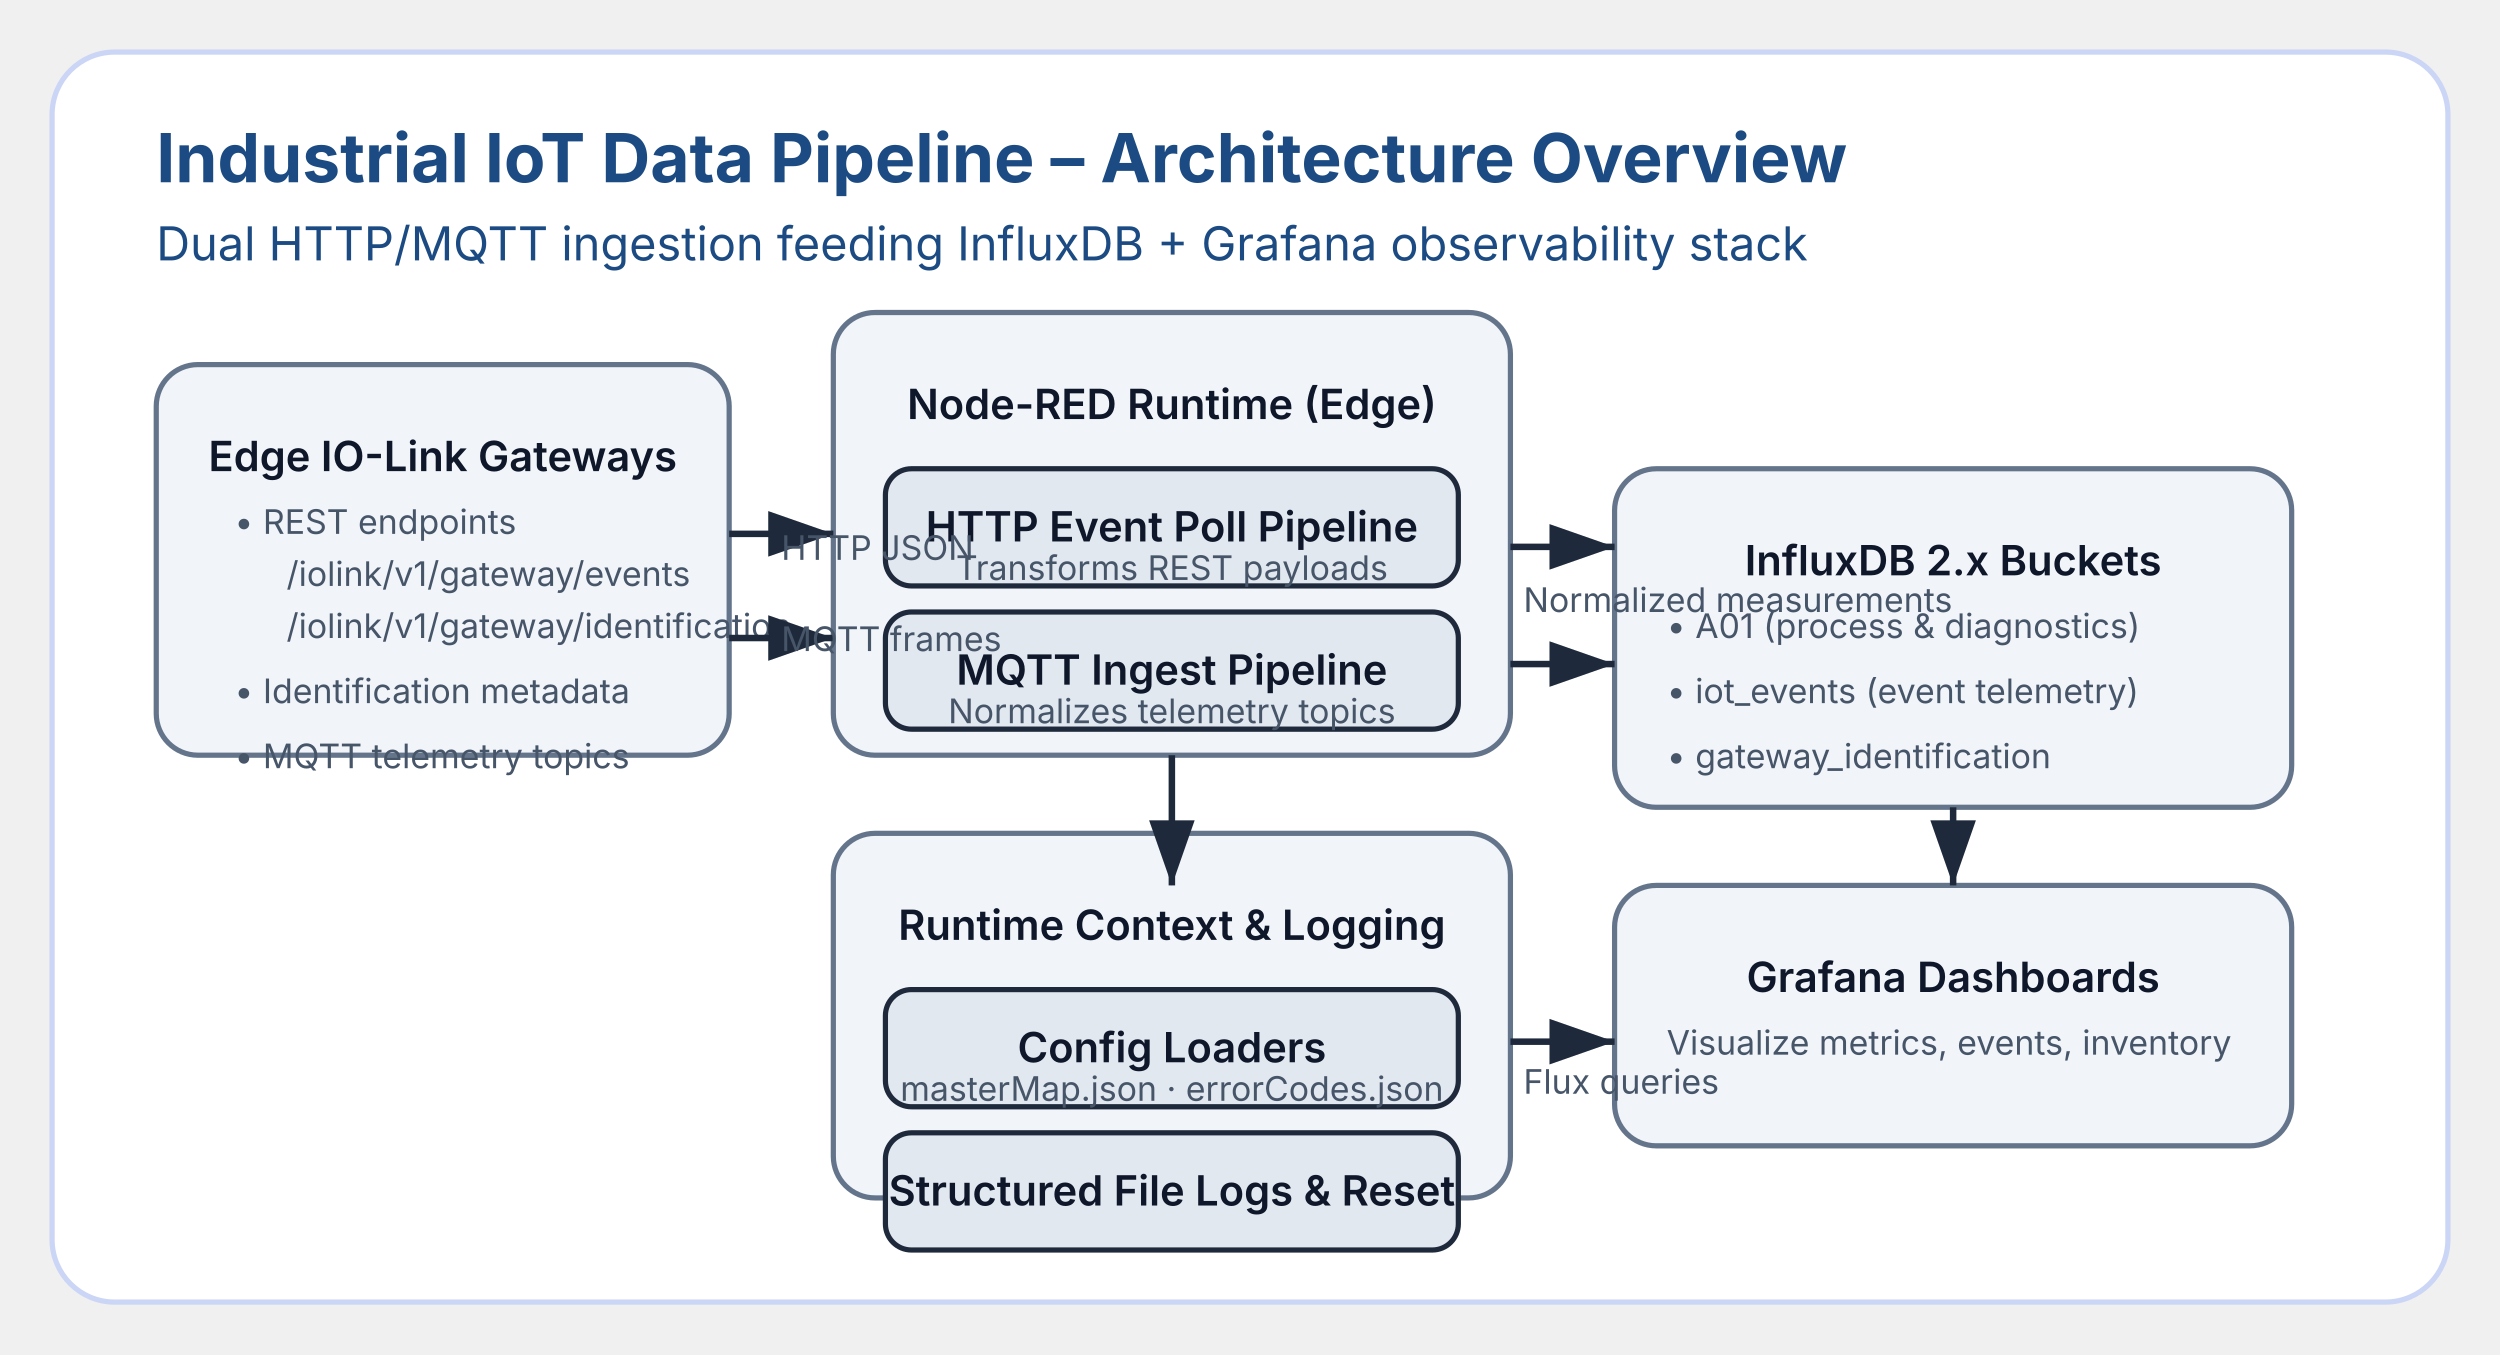
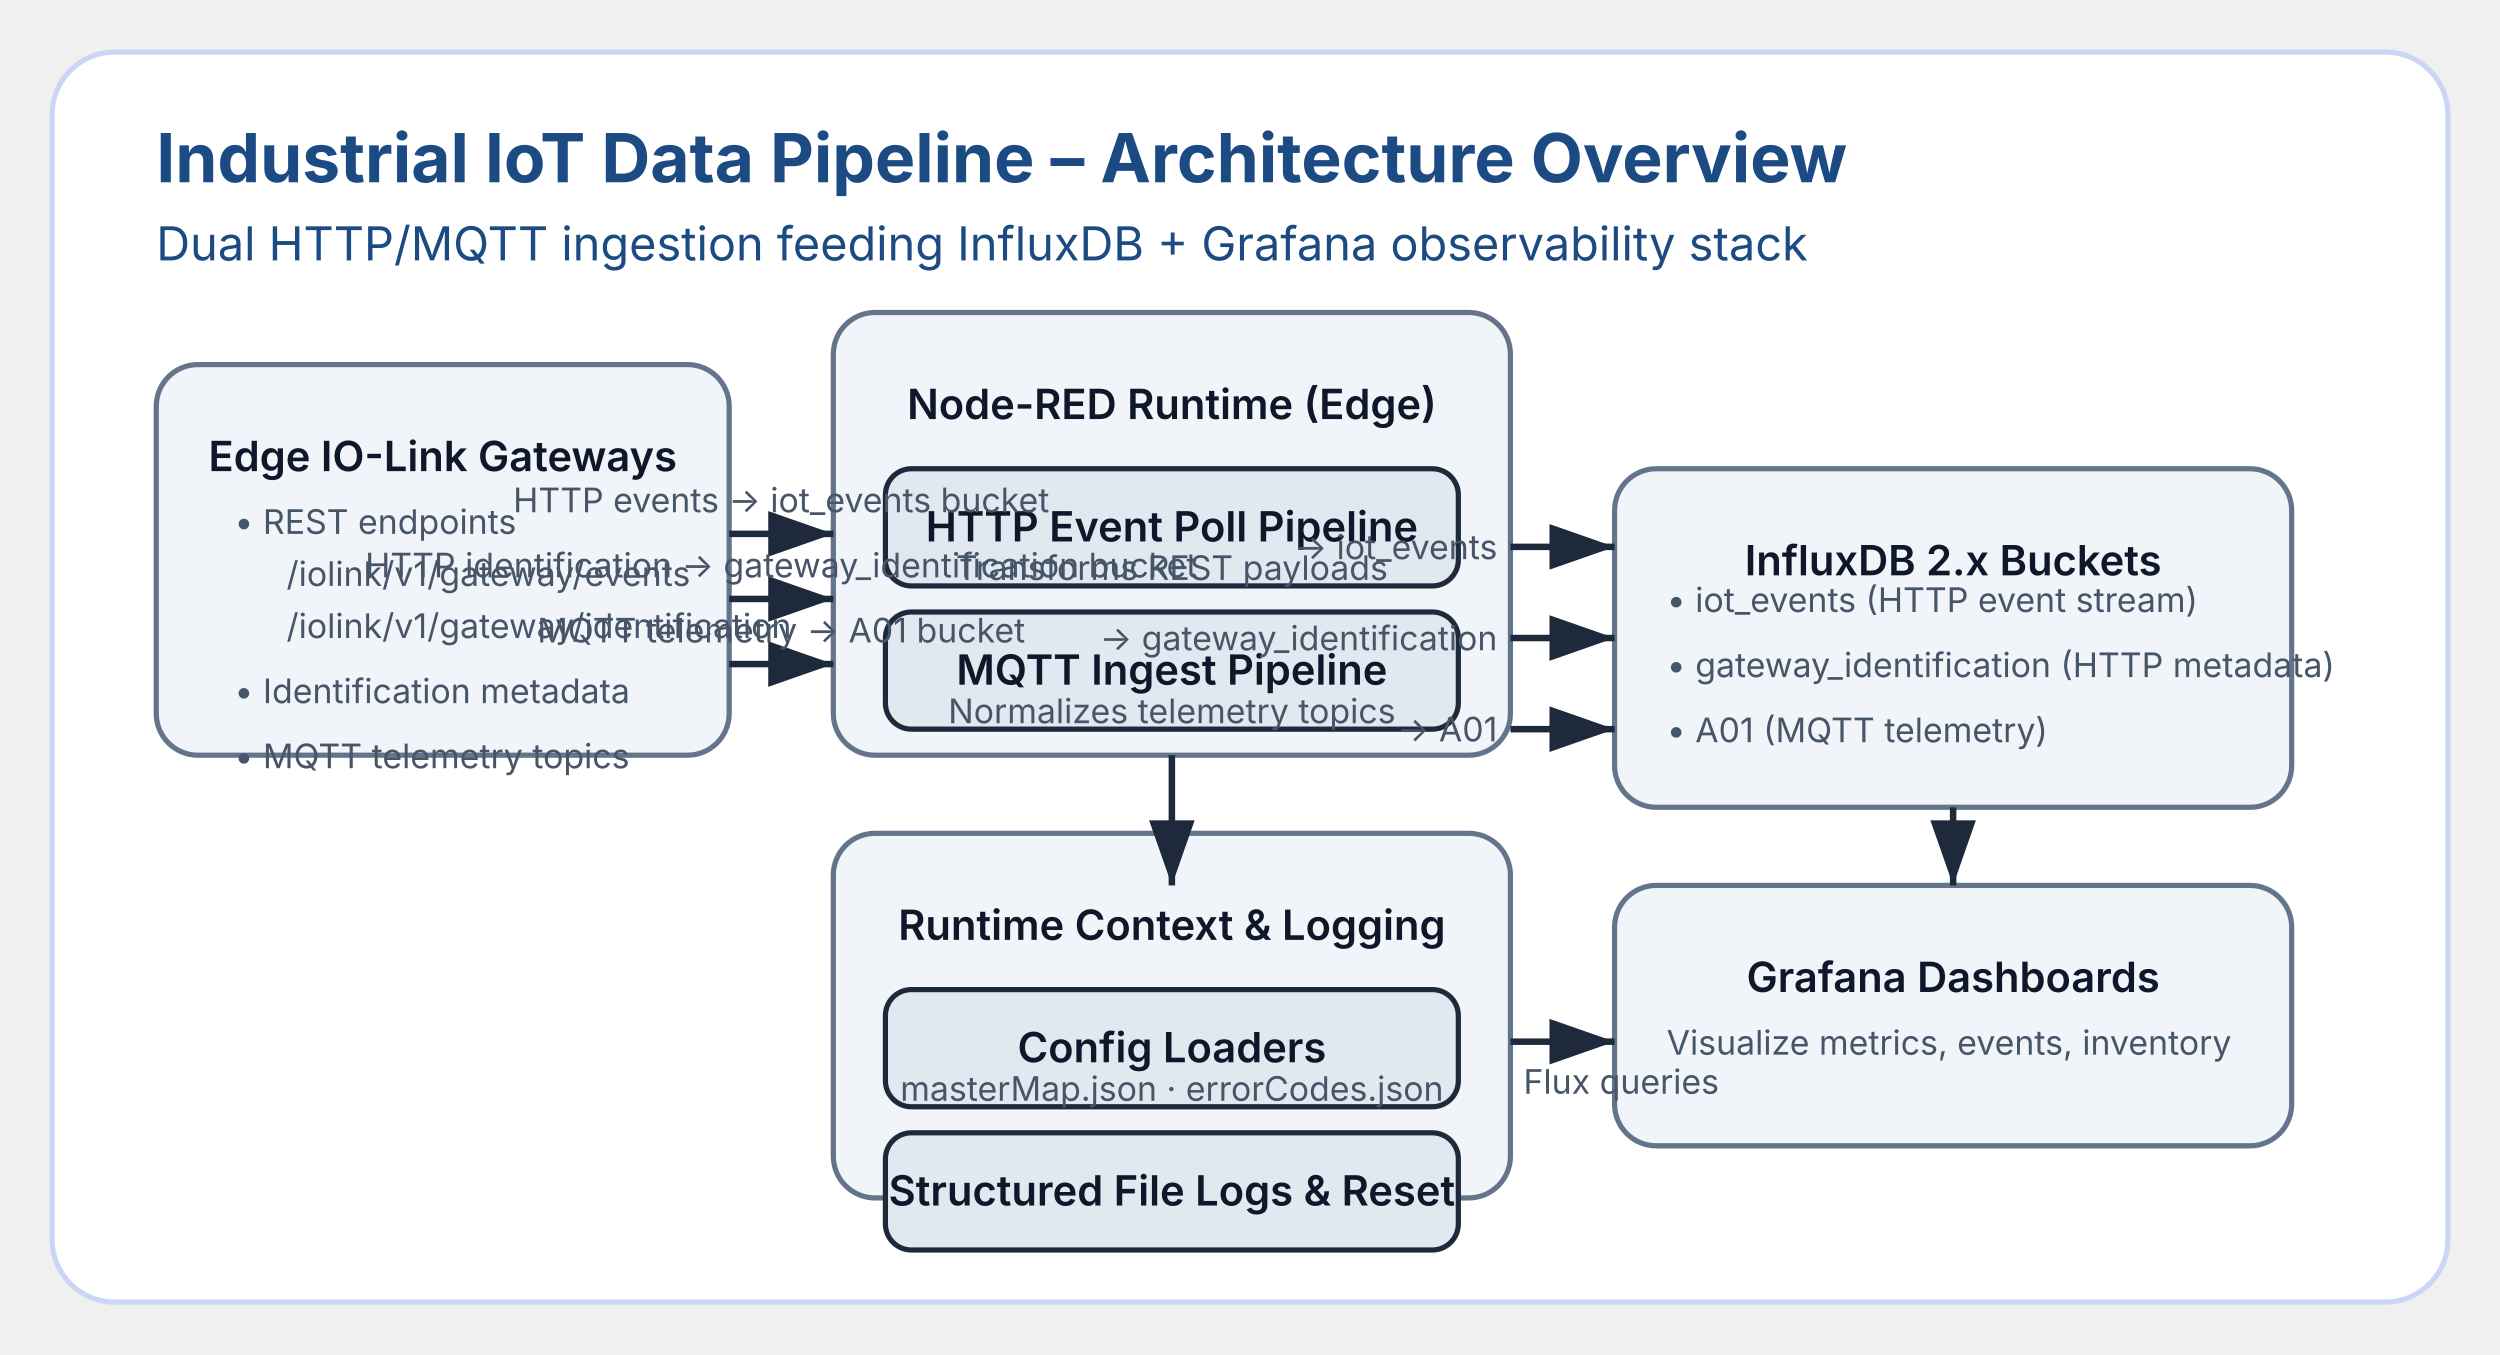
<svg xmlns="http://www.w3.org/2000/svg" width="960" height="520" viewBox="0 0 960 520">
  <style>
    text { font-family: 'Inter', 'Segoe UI', 'Helvetica Neue', Arial, sans-serif; }
    .title { font-size: 26px; font-weight: 700; fill: #1b4b82; }
    .subtitle { font-size: 18px; fill: #1b4b82; }
    .label { font-size: 16px; font-weight: 600; fill: #0f172a; }
    .note { font-size: 13px; fill: #475569; }
    .center { text-anchor: middle; dominant-baseline: middle; }
    .box { fill: #e2e8f0; stroke: #1e293b; stroke-width: 2; rx: 10; ry: 10; }
    .group { fill: #f1f5f9; stroke: #64748b; stroke-width: 2; rx: 16; ry: 16; }
    .arrow { marker-end: url(#arrowhead); stroke: #1e293b; stroke-width: 2.5; fill: none; }
  </style>
  <defs>
    <marker id="arrowhead" markerWidth="10" markerHeight="7" refX="10" refY="3.5" orient="auto">
      <polygon points="0 0, 10 3.5, 0 7" fill="#1e293b" />
    </marker>
  </defs>
  <rect x="20" y="20" width="920" height="480" fill="#ffffff" stroke="#cbd5f5" stroke-width="2" rx="24" ry="24" />
  <text x="60" y="70" class="title">Industrial IoT Data Pipeline – Architecture Overview</text>
  <text x="60" y="100" class="subtitle">Dual HTTP/MQTT ingestion feeding InfluxDB + Grafana observability stack</text>
  <rect x="60" y="140" width="220" height="150" class="group" />
  <text x="170" y="175" class="label center">Edge IO-Link Gateways</text>
  <text x="90" y="205" class="note">• REST endpoints</text>
  <text x="110" y="225" class="note">/iolink/v1/gateway/events</text>
  <text x="110" y="245" class="note">/iolink/v1/gateway/identification</text>
  <text x="90" y="270" class="note">• Identification metadata</text>
  <text x="90" y="295" class="note">• MQTT telemetry topics</text>
  <rect x="320" y="120" width="260" height="170" class="group" />
  <text x="450" y="155" class="label center">Node-RED Runtime (Edge)</text>
  <rect x="340" y="180" width="220" height="45" class="box" />
  <text x="450" y="202" class="label center">HTTP Event Poll Pipeline</text>
  <text x="450" y="218" class="note center">Transforms REST payloads</text>
  <rect x="340" y="235" width="220" height="45" class="box" />
  <text x="450" y="257" class="label center">MQTT Ingest Pipeline</text>
  <text x="450" y="273" class="note center">Normalizes telemetry topics</text>
  <rect x="320" y="320" width="260" height="140" class="group" />
  <text x="450" y="355" class="label center">Runtime Context &amp; Logging</text>
  <rect x="340" y="380" width="220" height="45" class="box" />
  <text x="450" y="402" class="label center">Config Loaders</text>
  <text x="450" y="418" class="note center">masterMap.json · errorCodes.json</text>
  <rect x="340" y="435" width="220" height="45" class="box" />
  <text x="450" y="457" class="label center">Structured File Logs &amp; Reset</text>
  <rect x="620" y="180" width="260" height="130" class="group" />
  <text x="750" y="215" class="label center">InfluxDB 2.x Buckets</text>
-   <text x="640" y="245" class="note">• A01 (process &amp; diagnostics)</text>
-   <text x="640" y="270" class="note">• iot_events (event telemetry)</text>
-   <text x="640" y="295" class="note">• gateway_identification</text>
+   <text x="640" y="235" class="note">• iot_events (HTTP event stream)</text>
+   <text x="640" y="260" class="note">• gateway_identification (HTTP metadata)</text>
+   <text x="640" y="285" class="note">• A01 (MQTT telemetry)</text>
  <rect x="620" y="340" width="260" height="100" class="group" />
  <text x="750" y="375" class="label center">Grafana Dashboards</text>
  <text x="640" y="405" class="note">Visualize metrics, events, inventory</text>
  <path class="arrow" d="M280 205 H320" />
-   <path class="arrow" d="M280 245 H320" />
+   <path class="arrow" d="M280 230 H320" />
+   <path class="arrow" d="M280 255 H320" />
  <path class="arrow" d="M450 290 V340" />
  <path class="arrow" d="M580 210 H620" />
-   <path class="arrow" d="M580 255 H620" />
+   <path class="arrow" d="M580 245 H620" />
+   <path class="arrow" d="M580 280 H620" />
  <path class="arrow" d="M580 400 H620" />
  <path class="arrow" d="M750 310 V340" />
-   <text x="300" y="215" class="note">HTTP JSON</text>
-   <text x="300" y="250" class="note">MQTT frames</text>
-   <text x="585" y="235" class="note">Normalized measurements</text>
+   <text x="300" y="192" class="note center">HTTP events → iot_events bucket</text>
+   <text x="300" y="217" class="note center">HTTP identification → gateway_identification bucket</text>
+   <text x="300" y="242" class="note center">MQTT telemetry → A01 bucket</text>
+   <text x="575" y="210" class="note" text-anchor="end" dominant-baseline="middle">→ iot_events</text>
+   <text x="575" y="245" class="note" text-anchor="end" dominant-baseline="middle">→ gateway_identification</text>
+   <text x="575" y="280" class="note" text-anchor="end" dominant-baseline="middle">→ A01</text>
  <text x="585" y="420" class="note">Flux queries</text>
</svg>
